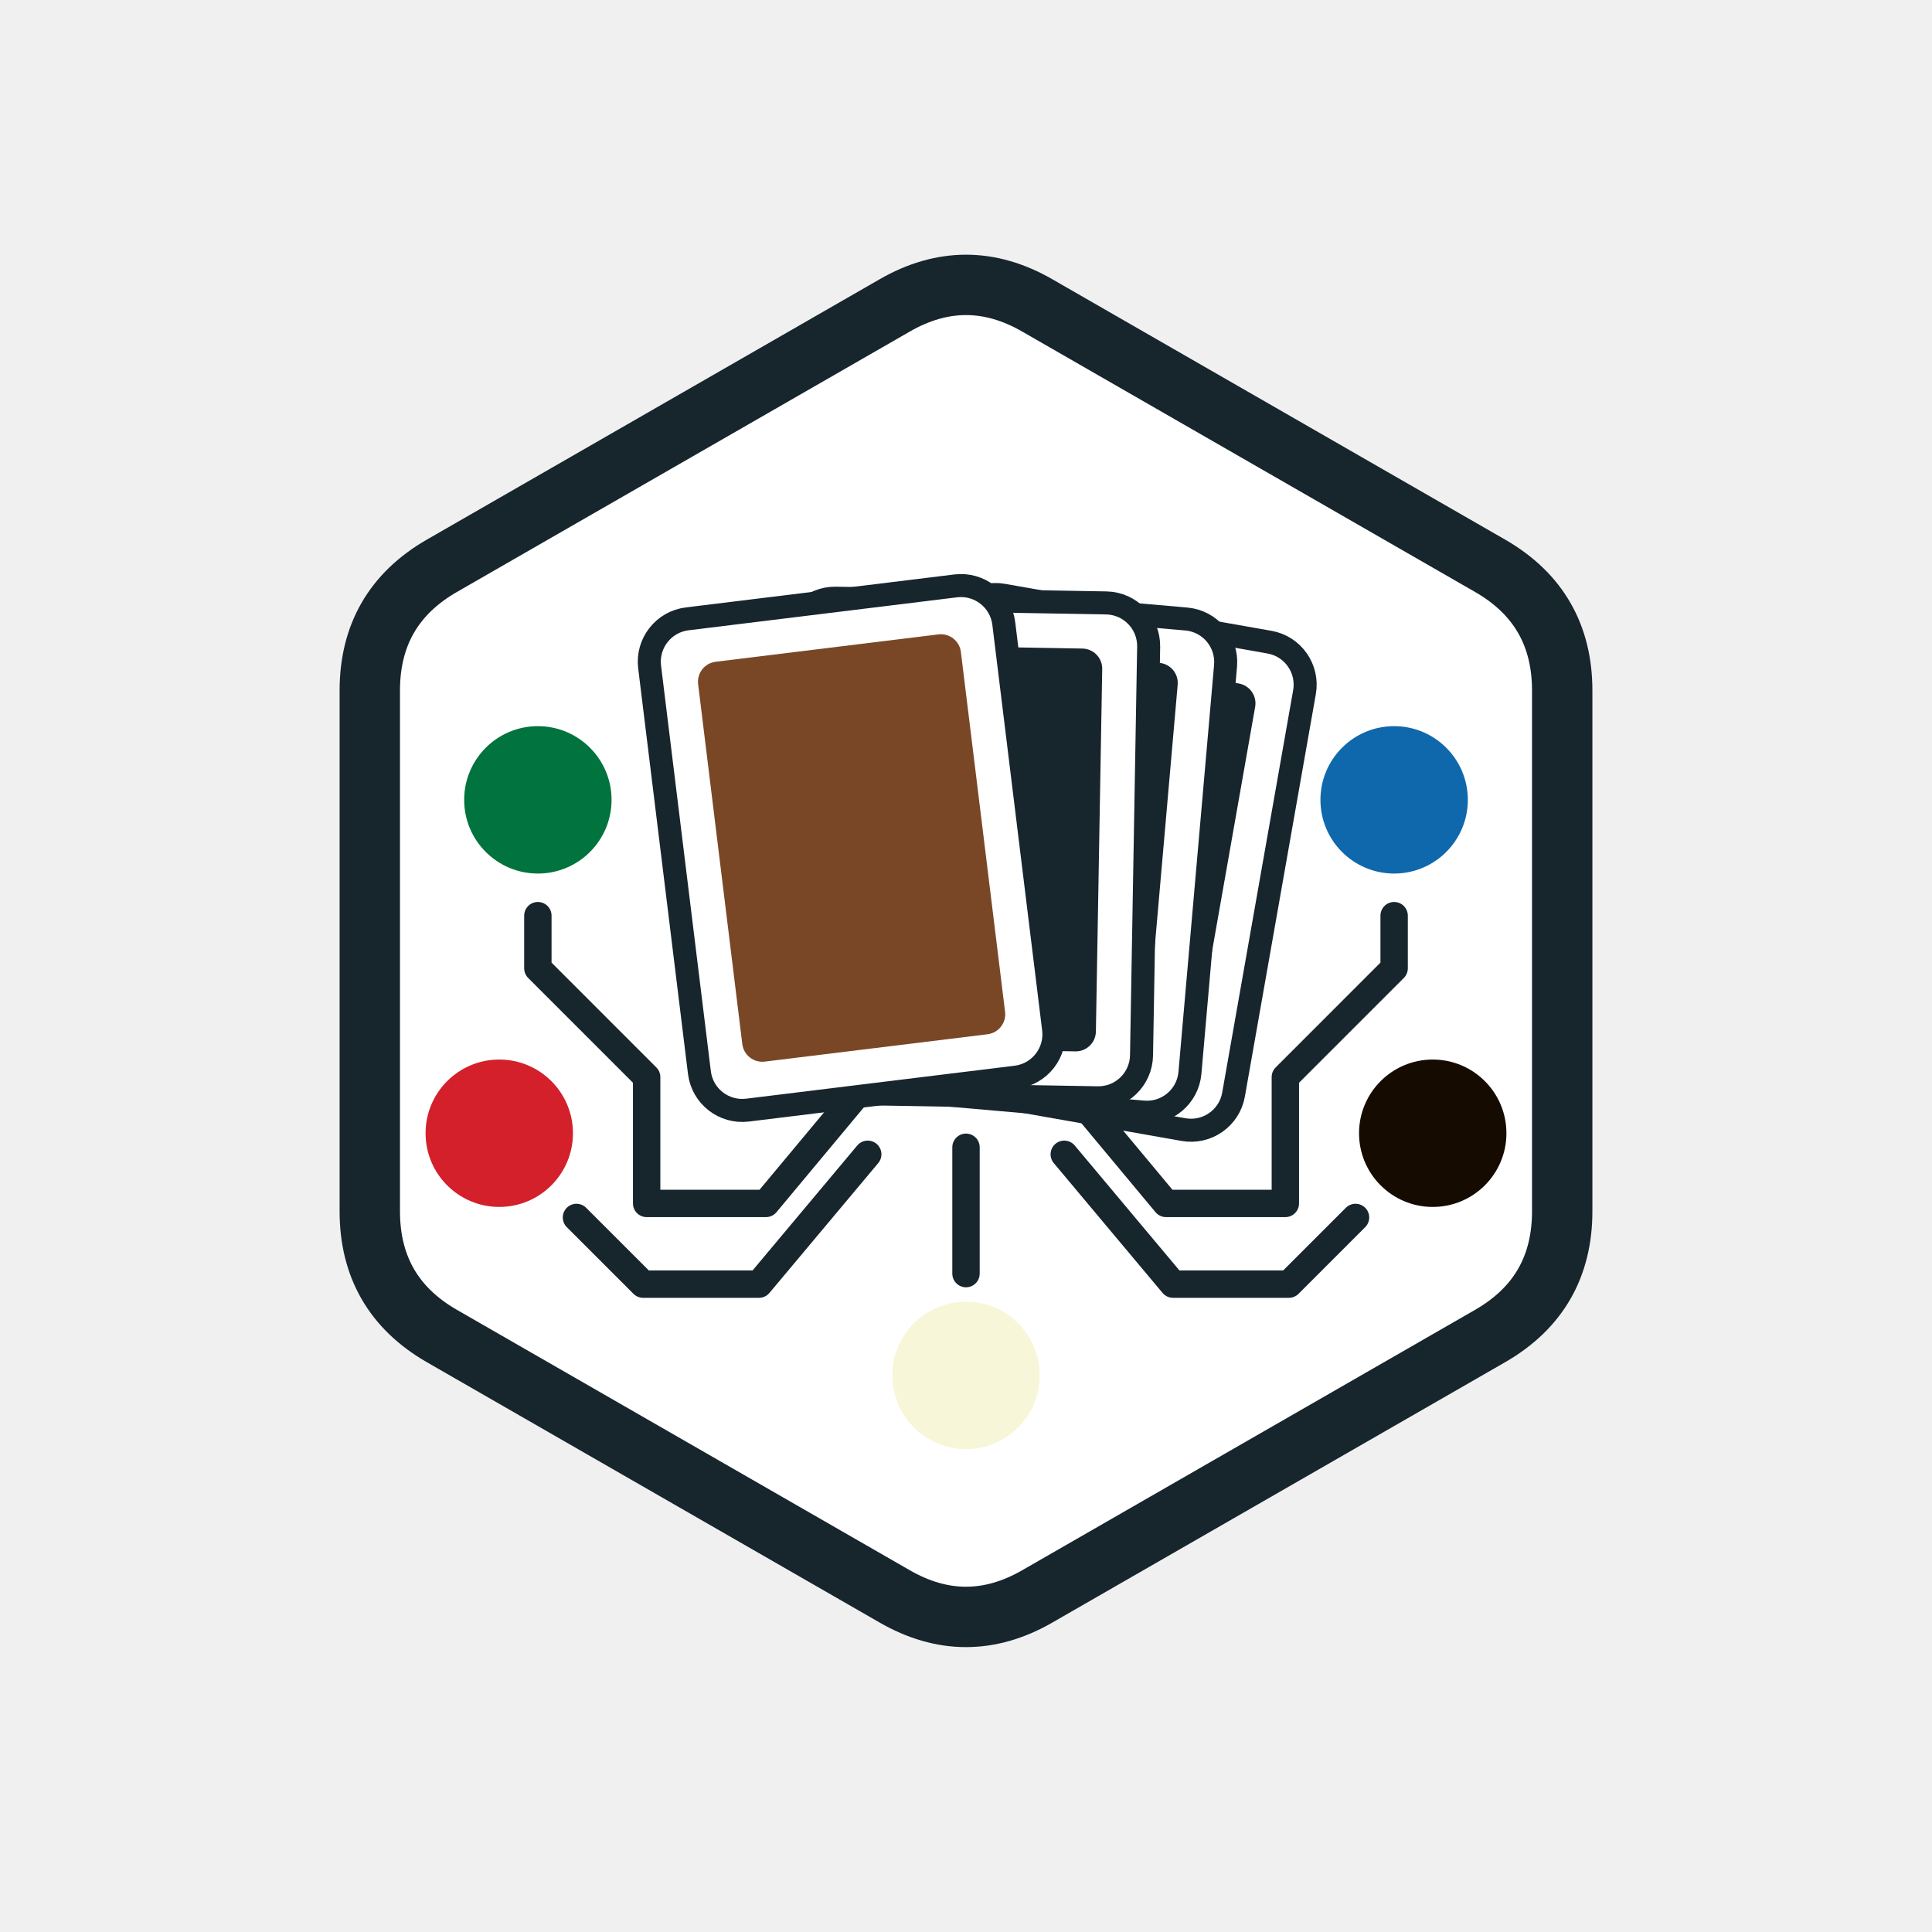
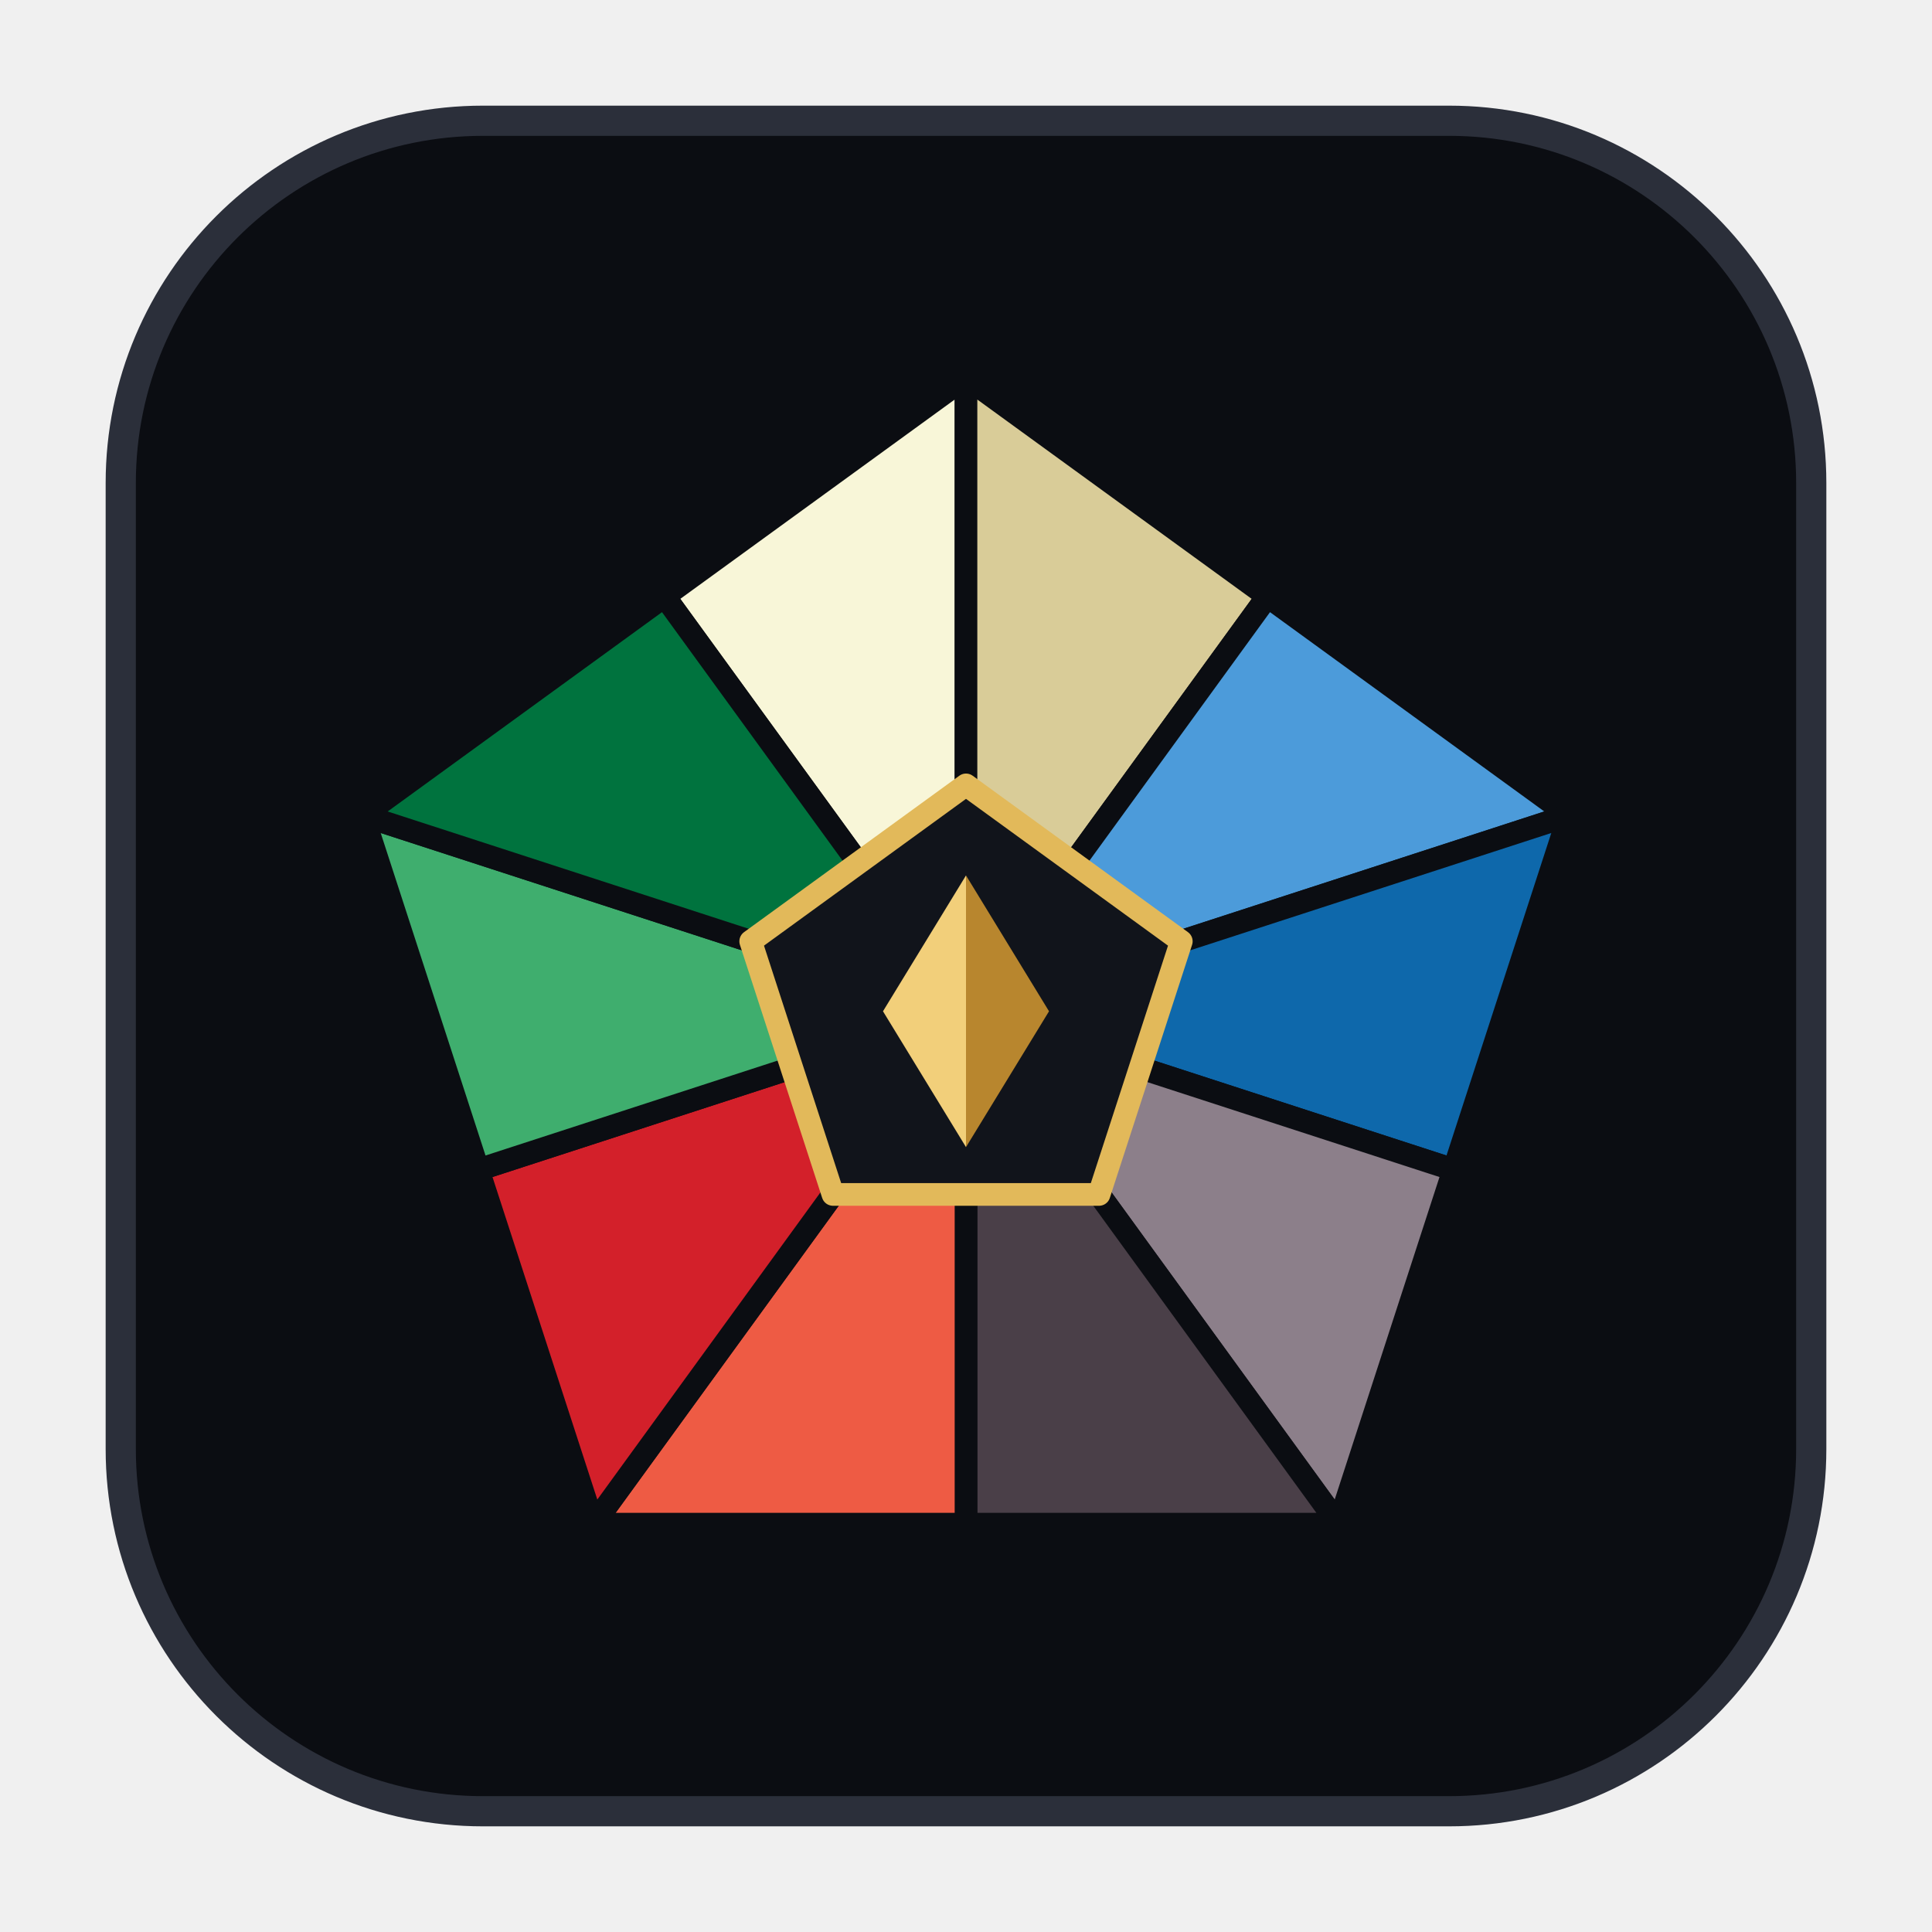
- <svg xmlns="http://www.w3.org/2000/svg" viewBox="0 0 512 512" role="img" aria-labelledby="title desc">
-   <g fill="none" stroke="#17252d" stroke-linecap="round" stroke-linejoin="round">
-     <path d="M275 81 395 150Q414 161 414 183V321Q414 343 395 354L275 423Q256 434 237 423L117 354Q98 343 98 321V183Q98 161 117 150L237 81Q256 70 275 81Z" fill="#ffffff" stroke-width="16" />
-     <g transform="translate(256 278) scale(0.93) translate(-256 -278)">
-       <g stroke-width="7.8">
-         <path d="M256 306v36" />
-         <path d="M134 240v15l31 31v36h34l30-36" />
-         <path d="M228 308l-31 37h-33l-19-19" />
-         <path d="M378 240v15l-31 31v36h-34l-30-36" />
-         <path d="M284 308l31 37h33l19-19" />
-       </g>
-       <g transform="translate(248 224) scale(0.82) translate(-256 -224)">
-         <g transform="rotate(10 310 225)">
-           <rect x="248" y="139" width="124" height="172" rx="15" fill="#ffffff" stroke-width="8" />
-           <rect x="264" y="155" width="92" height="140" rx="7" fill="#17252d" stroke-width="0" />
-         </g>
-         <g transform="rotate(5 288 222)">
-           <rect x="226" y="136" width="124" height="172" rx="15" fill="#ffffff" stroke-width="8" />
-           <rect x="242" y="152" width="92" height="140" rx="7" fill="#17252d" stroke-width="0" />
-         </g>
-         <g transform="rotate(1 266 220)">
-           <rect x="204" y="134" width="124" height="172" rx="15" fill="#ffffff" stroke-width="8" />
-           <rect x="220" y="150" width="92" height="140" rx="7" fill="#17252d" stroke-width="0" />
-         </g>
-         <g transform="rotate(-7 226 220)">
-           <rect x="164" y="134" width="124" height="172" rx="15" fill="#ffffff" stroke-width="8" />
-           <rect x="180" y="150" width="92" height="140" rx="7" fill="#7a4726" stroke-width="0" />
-         </g>
-       </g>
-       <g stroke-width="0">
-         <circle cx="134" cy="207" r="21" fill="#00733e" />
-         <circle cx="378" cy="207" r="21" fill="#0e68ab" />
-         <circle cx="123" cy="302" r="21" fill="#d3202a" />
-         <circle cx="389" cy="302" r="21" fill="#150b00" />
-         <circle cx="256" cy="371" r="21" fill="#f8f6d8" />
-       </g>
-     </g>
+ <svg xmlns="http://www.w3.org/2000/svg" width="256" height="256" viewBox="0 0 256 256" role="img" aria-labelledby="title desc" shape-rendering="geometricPrecision">
+   <rect x="16" y="16" width="224" height="224" rx="48" fill="#0B0D12" />
+   <rect x="16" y="16" width="224" height="224" rx="48" fill="none" stroke="#2B2F3A" stroke-width="4" />
+   <g stroke="#0B0D12" stroke-width="3" stroke-linejoin="round">
+     <path d="M128 134 L88.05 79.02 L128 50 Z" fill="#F8F6D8" />
+     <path d="M128 134 L128 50 L167.95 79.02 Z" fill="#D9CC98" />
+     <path d="M128 134 L167.95 79.02 L207.89 108.04 Z" fill="#4C9BDA" />
+     <path d="M128 134 L207.89 108.04 L192.63 155 Z" fill="#0E68AB" />
+     <path d="M128 134 L192.63 155 L177.37 201.96 Z" fill="#8C7F8A" />
+     <path d="M128 134 L177.37 201.96 L128 201.96 Z" fill="#4A3F48" />
+     <path d="M128 134 L128 201.96 L78.63 201.96 Z" fill="#EE5B44" />
+     <path d="M128 134 L78.63 201.96 L63.37 155 Z" fill="#D3202A" />
+     <path d="M128 134 L63.37 155 L48.11 108.04 Z" fill="#3FAE6E" />
+     <path d="M128 134 L48.11 108.04 L88.05 79.02 Z" fill="#00733E" />
  </g>
+   <path d="M128 104 L156.53 124.73 L145.63 158.27 L110.37 158.27 L99.47 124.73 Z" fill="#11141B" stroke="#E2B95A" stroke-width="3" stroke-linejoin="round" />
+   <path d="M128 116 L128 152 L117 134 Z" fill="#F2CF7A" />
+   <path d="M128 116 L139 134 L128 152 Z" fill="#B8862E" />
</svg>
